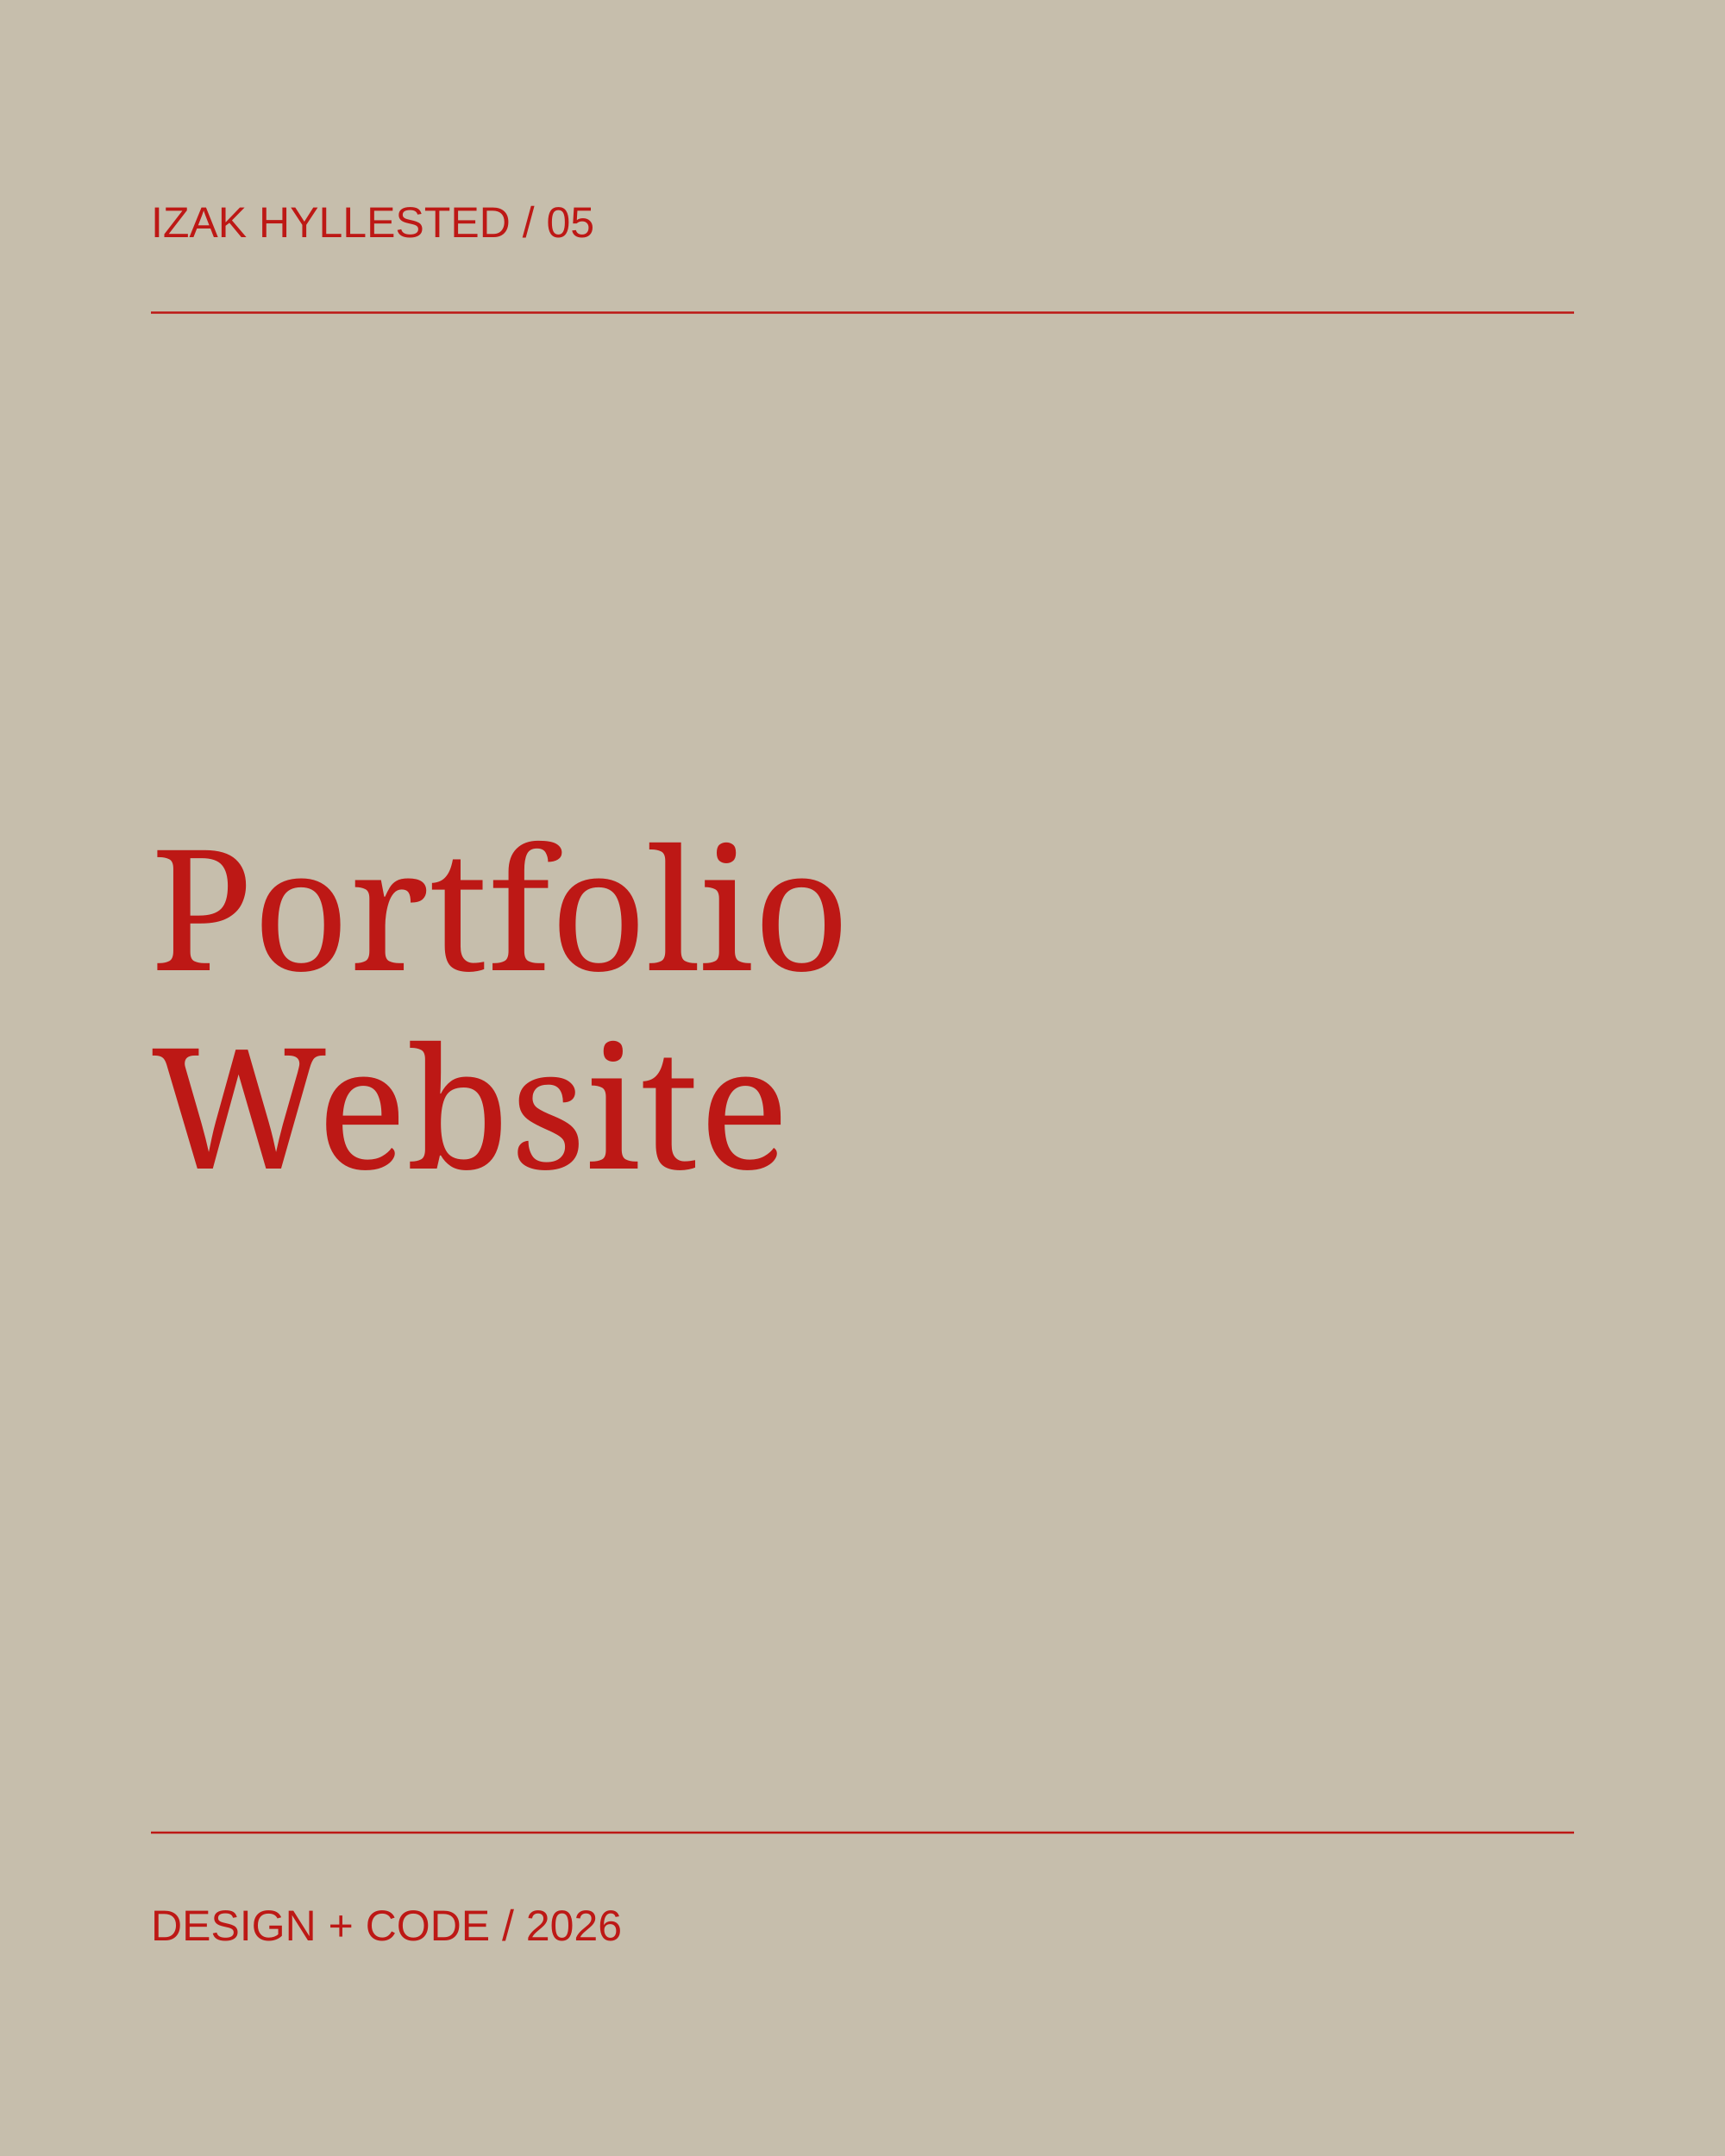
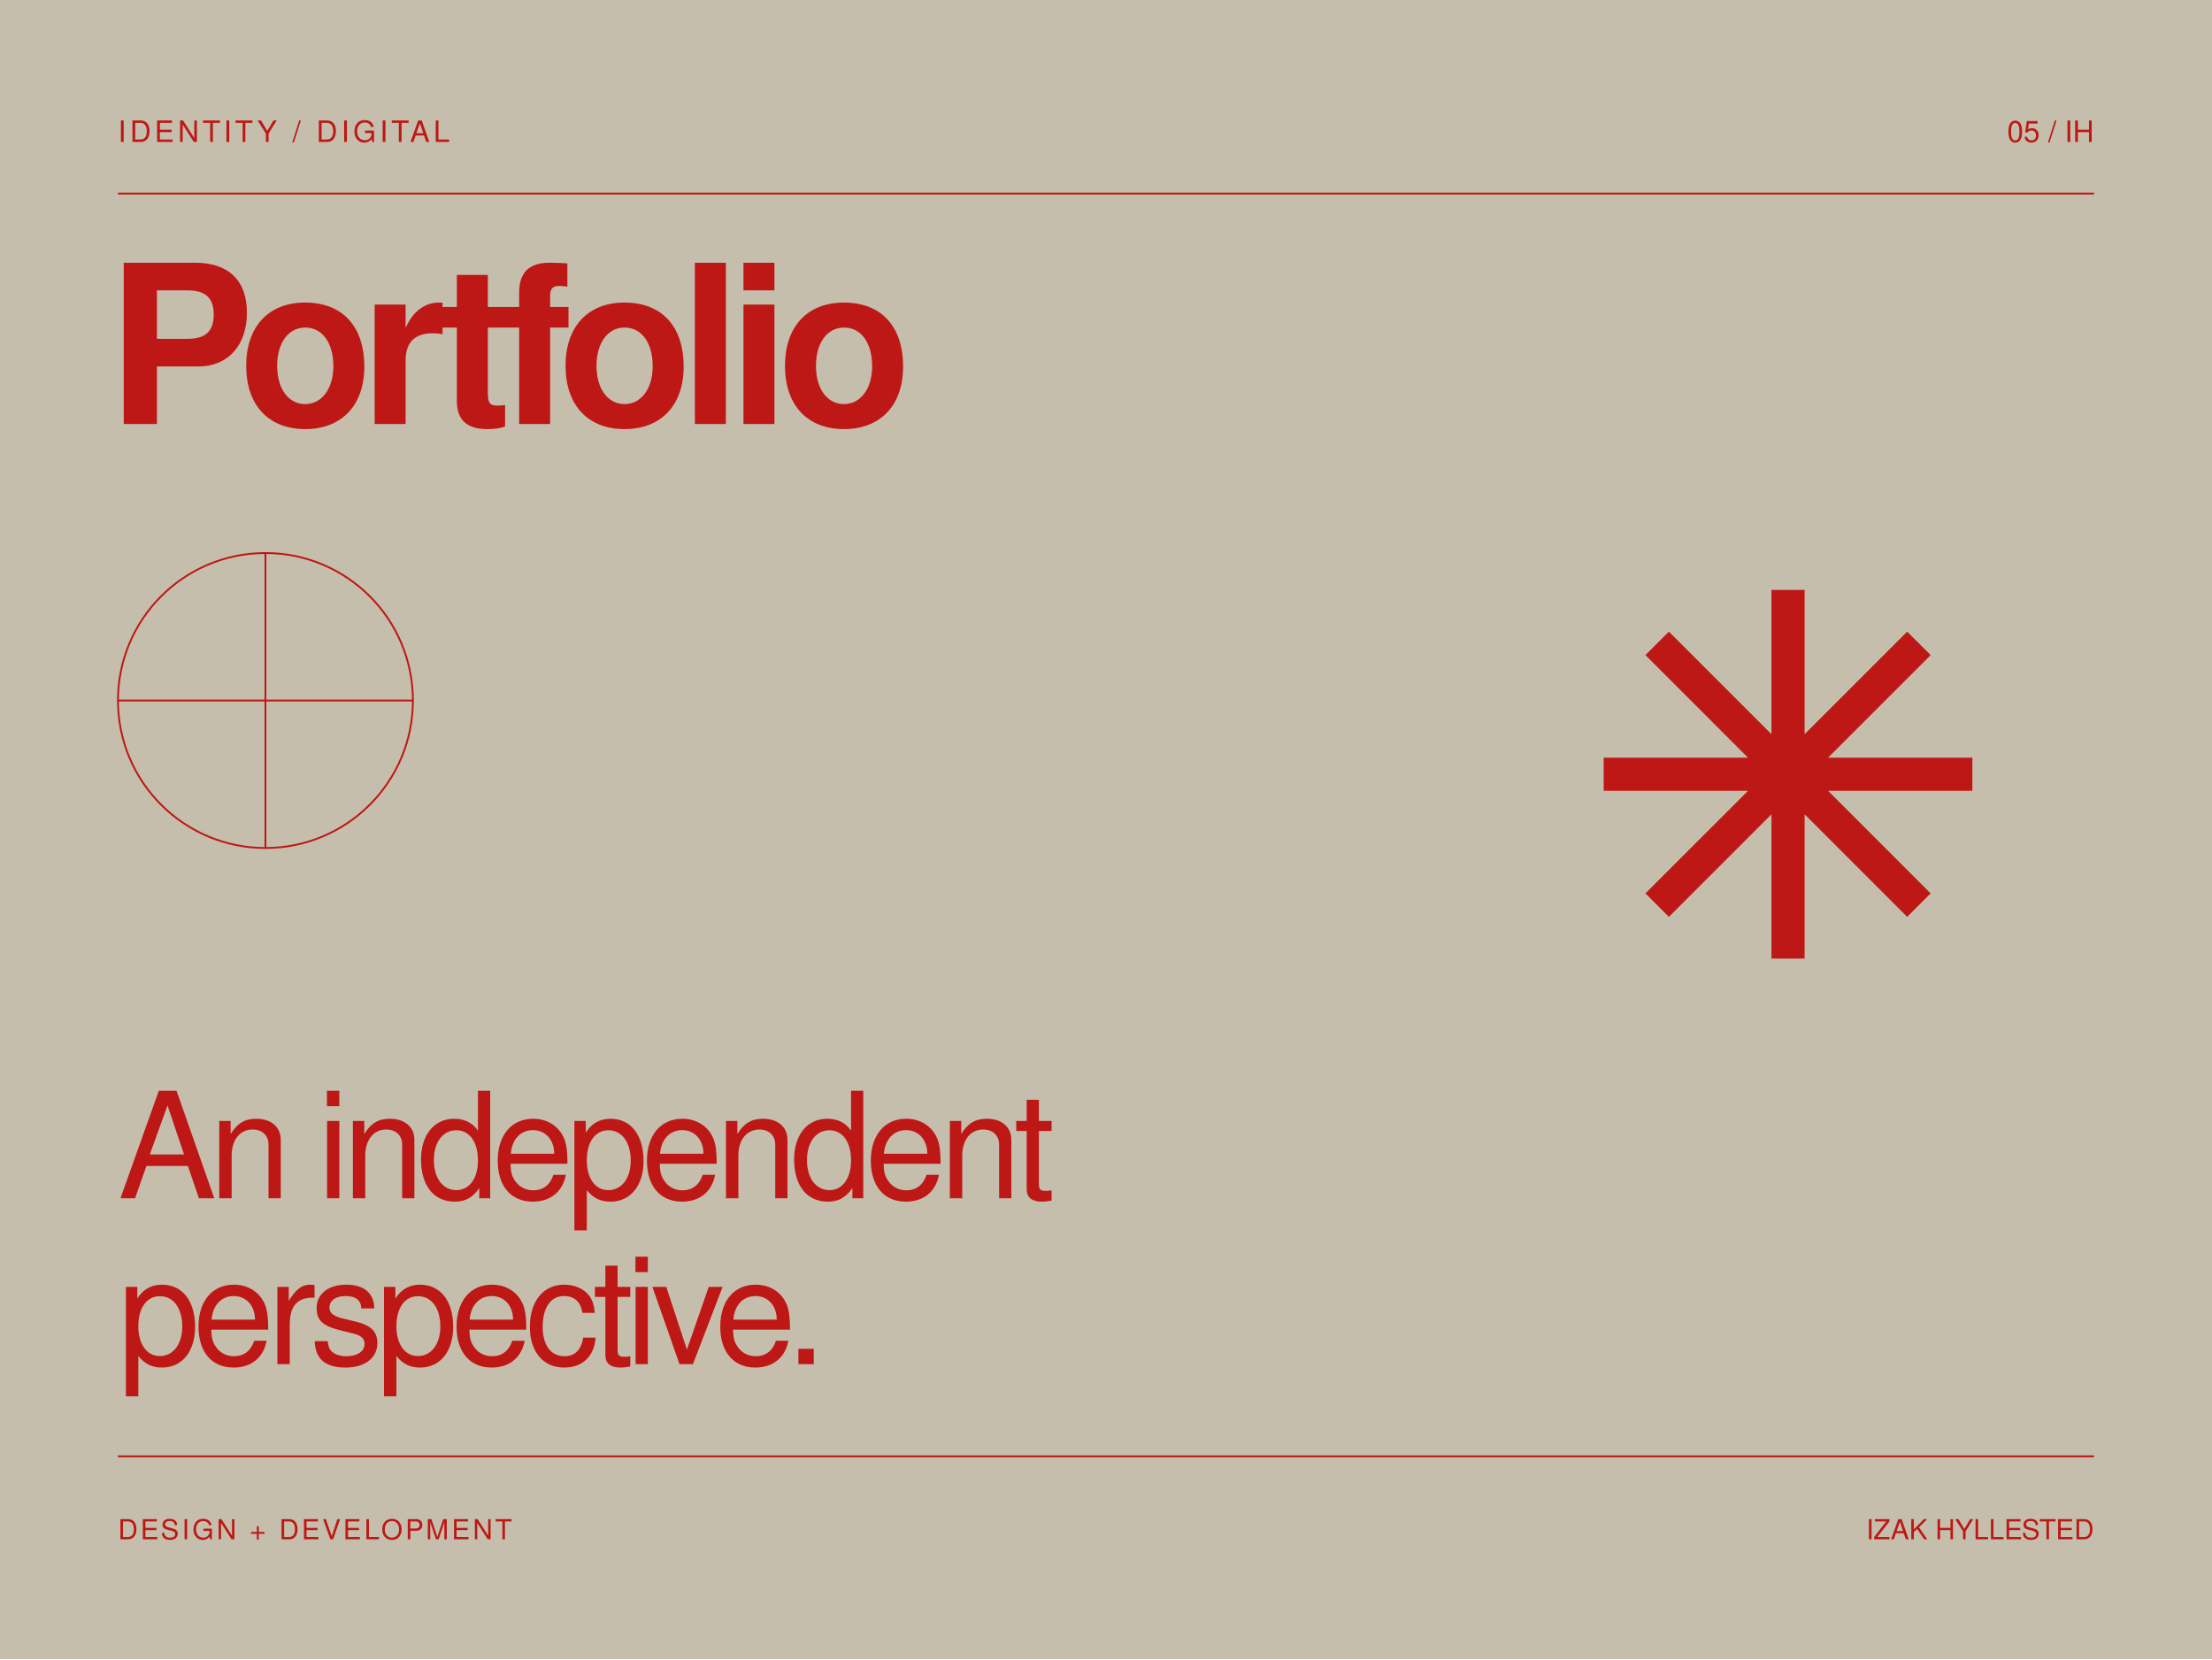
- <svg xmlns="http://www.w3.org/2000/svg" viewBox="0 0 800 1000">
-   <rect width="800" height="1000" fill="#c6beac" />
-   <path d="M70 145H730M70 850H730" stroke="#bd1815" />
-   <text x="70" y="110" fill="#bd1815" font-family="Arial,sans-serif" font-size="20">IZAK HYLLESTED / 05</text>
-   <text x="70" y="450" fill="#bd1815" font-family="Georgia,serif" font-size="78">
-     <tspan x="70" dy="0">Portfolio</tspan>
-     <tspan x="70" dy="92">Website</tspan>
-   </text>
-   <text x="70" y="900" fill="#bd1815" font-family="Arial,sans-serif" font-size="20">DESIGN + CODE / 2026</text>
+ <svg xmlns="http://www.w3.org/2000/svg" viewBox="0 0 1200 900">
+   <rect width="1200" height="900" fill="#c6beac" />
+   <g fill="#bd1815" font-family="Helvetica,Arial,sans-serif">
+     <text x="64" y="77" font-size="16" letter-spacing="2">IDENTITY / DIGITAL</text>
+     <text x="1136" y="77" text-anchor="end" font-size="16">05 / IH</text>
+     <text x="58" y="230" font-size="120" font-weight="700" letter-spacing="-7">Portfolio</text>
+     <text x="64" y="650" font-size="80" font-weight="500" letter-spacing="-4">
+       <tspan x="64" dy="0">An independent</tspan>
+       <tspan x="64" dy="90">perspective.</tspan>
+     </text>
+     <text x="64" y="835" font-size="15" letter-spacing="1.5">DESIGN + DEVELOPMENT</text>
+     <text x="1136" y="835" text-anchor="end" font-size="15">IZAK HYLLESTED</text>
+   </g>
+   <g stroke="#bd1815" fill="none">
+     <path d="M64 105H1136M64 790H1136" stroke-width="1" />
+     <g transform="translate(970 420)">
+       <path d="M-100 0H100M0-100V100M-71-71L71 71M-71 71L71-71" stroke-width="18" />
+     </g>
+     <rect x="64" y="300" width="160" height="160" rx="80" stroke-width="1" />
+     <path d="M64 380H224M144 300V460" stroke-width="1" />
+   </g>
</svg>
